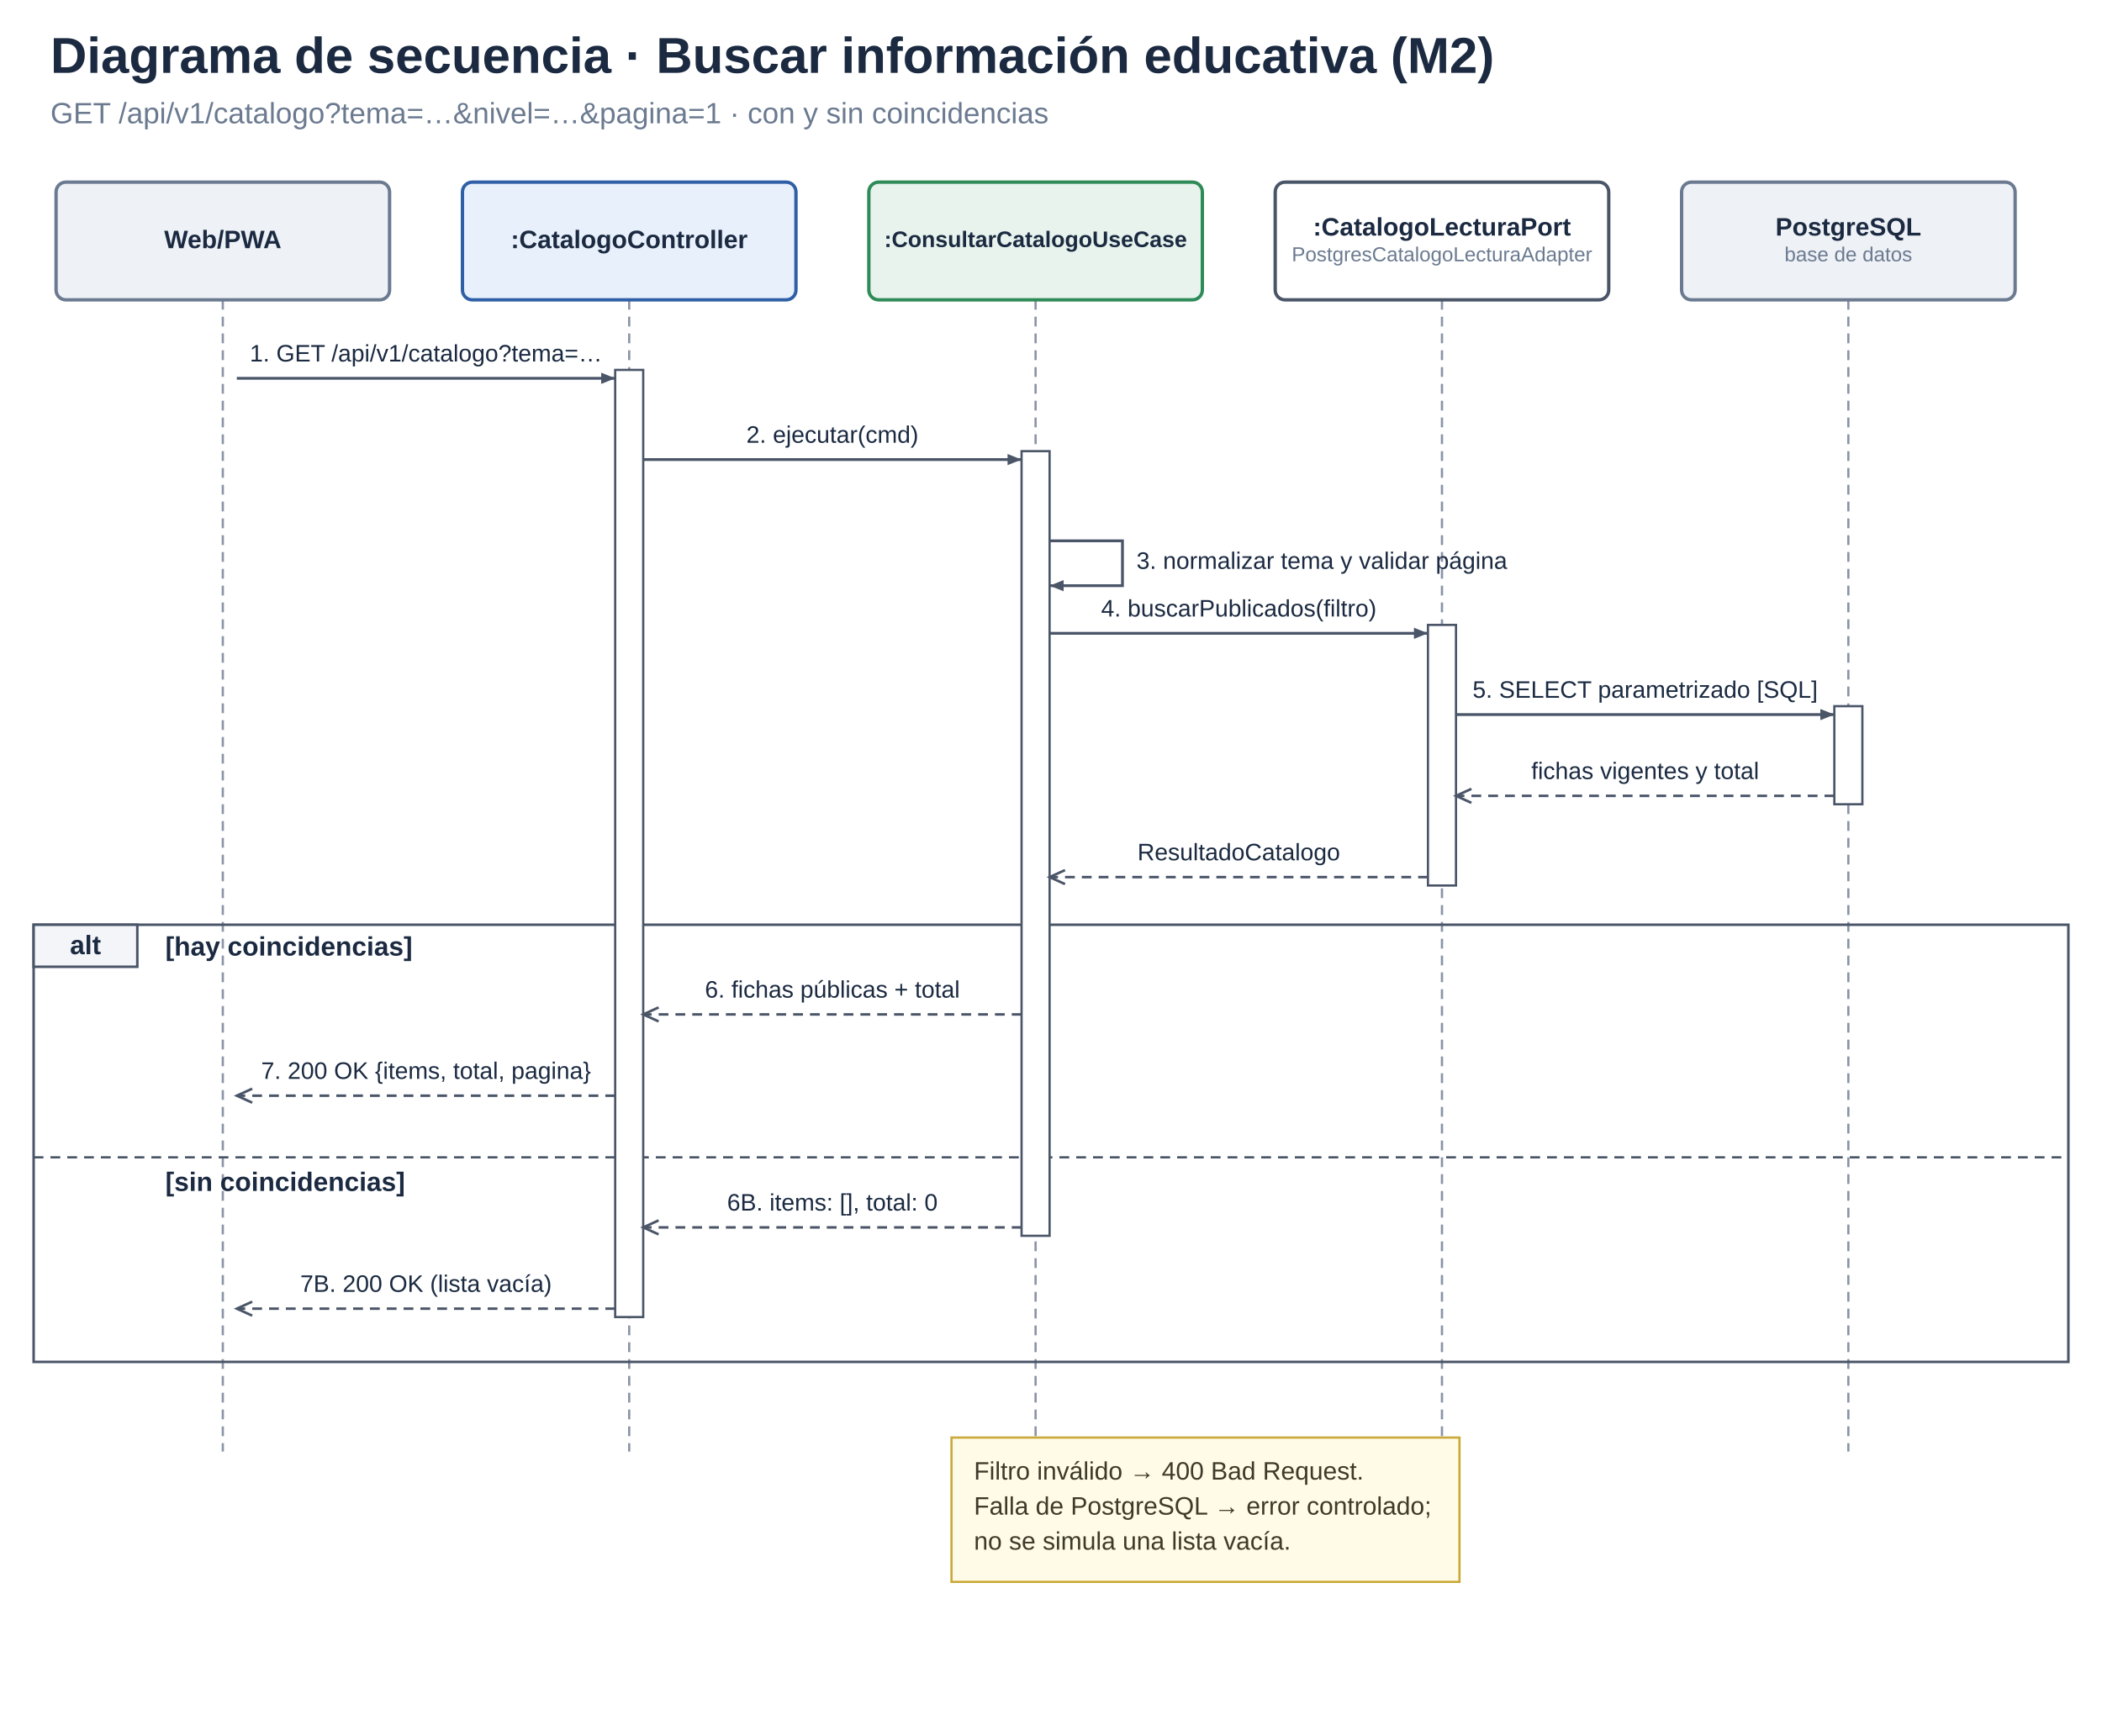
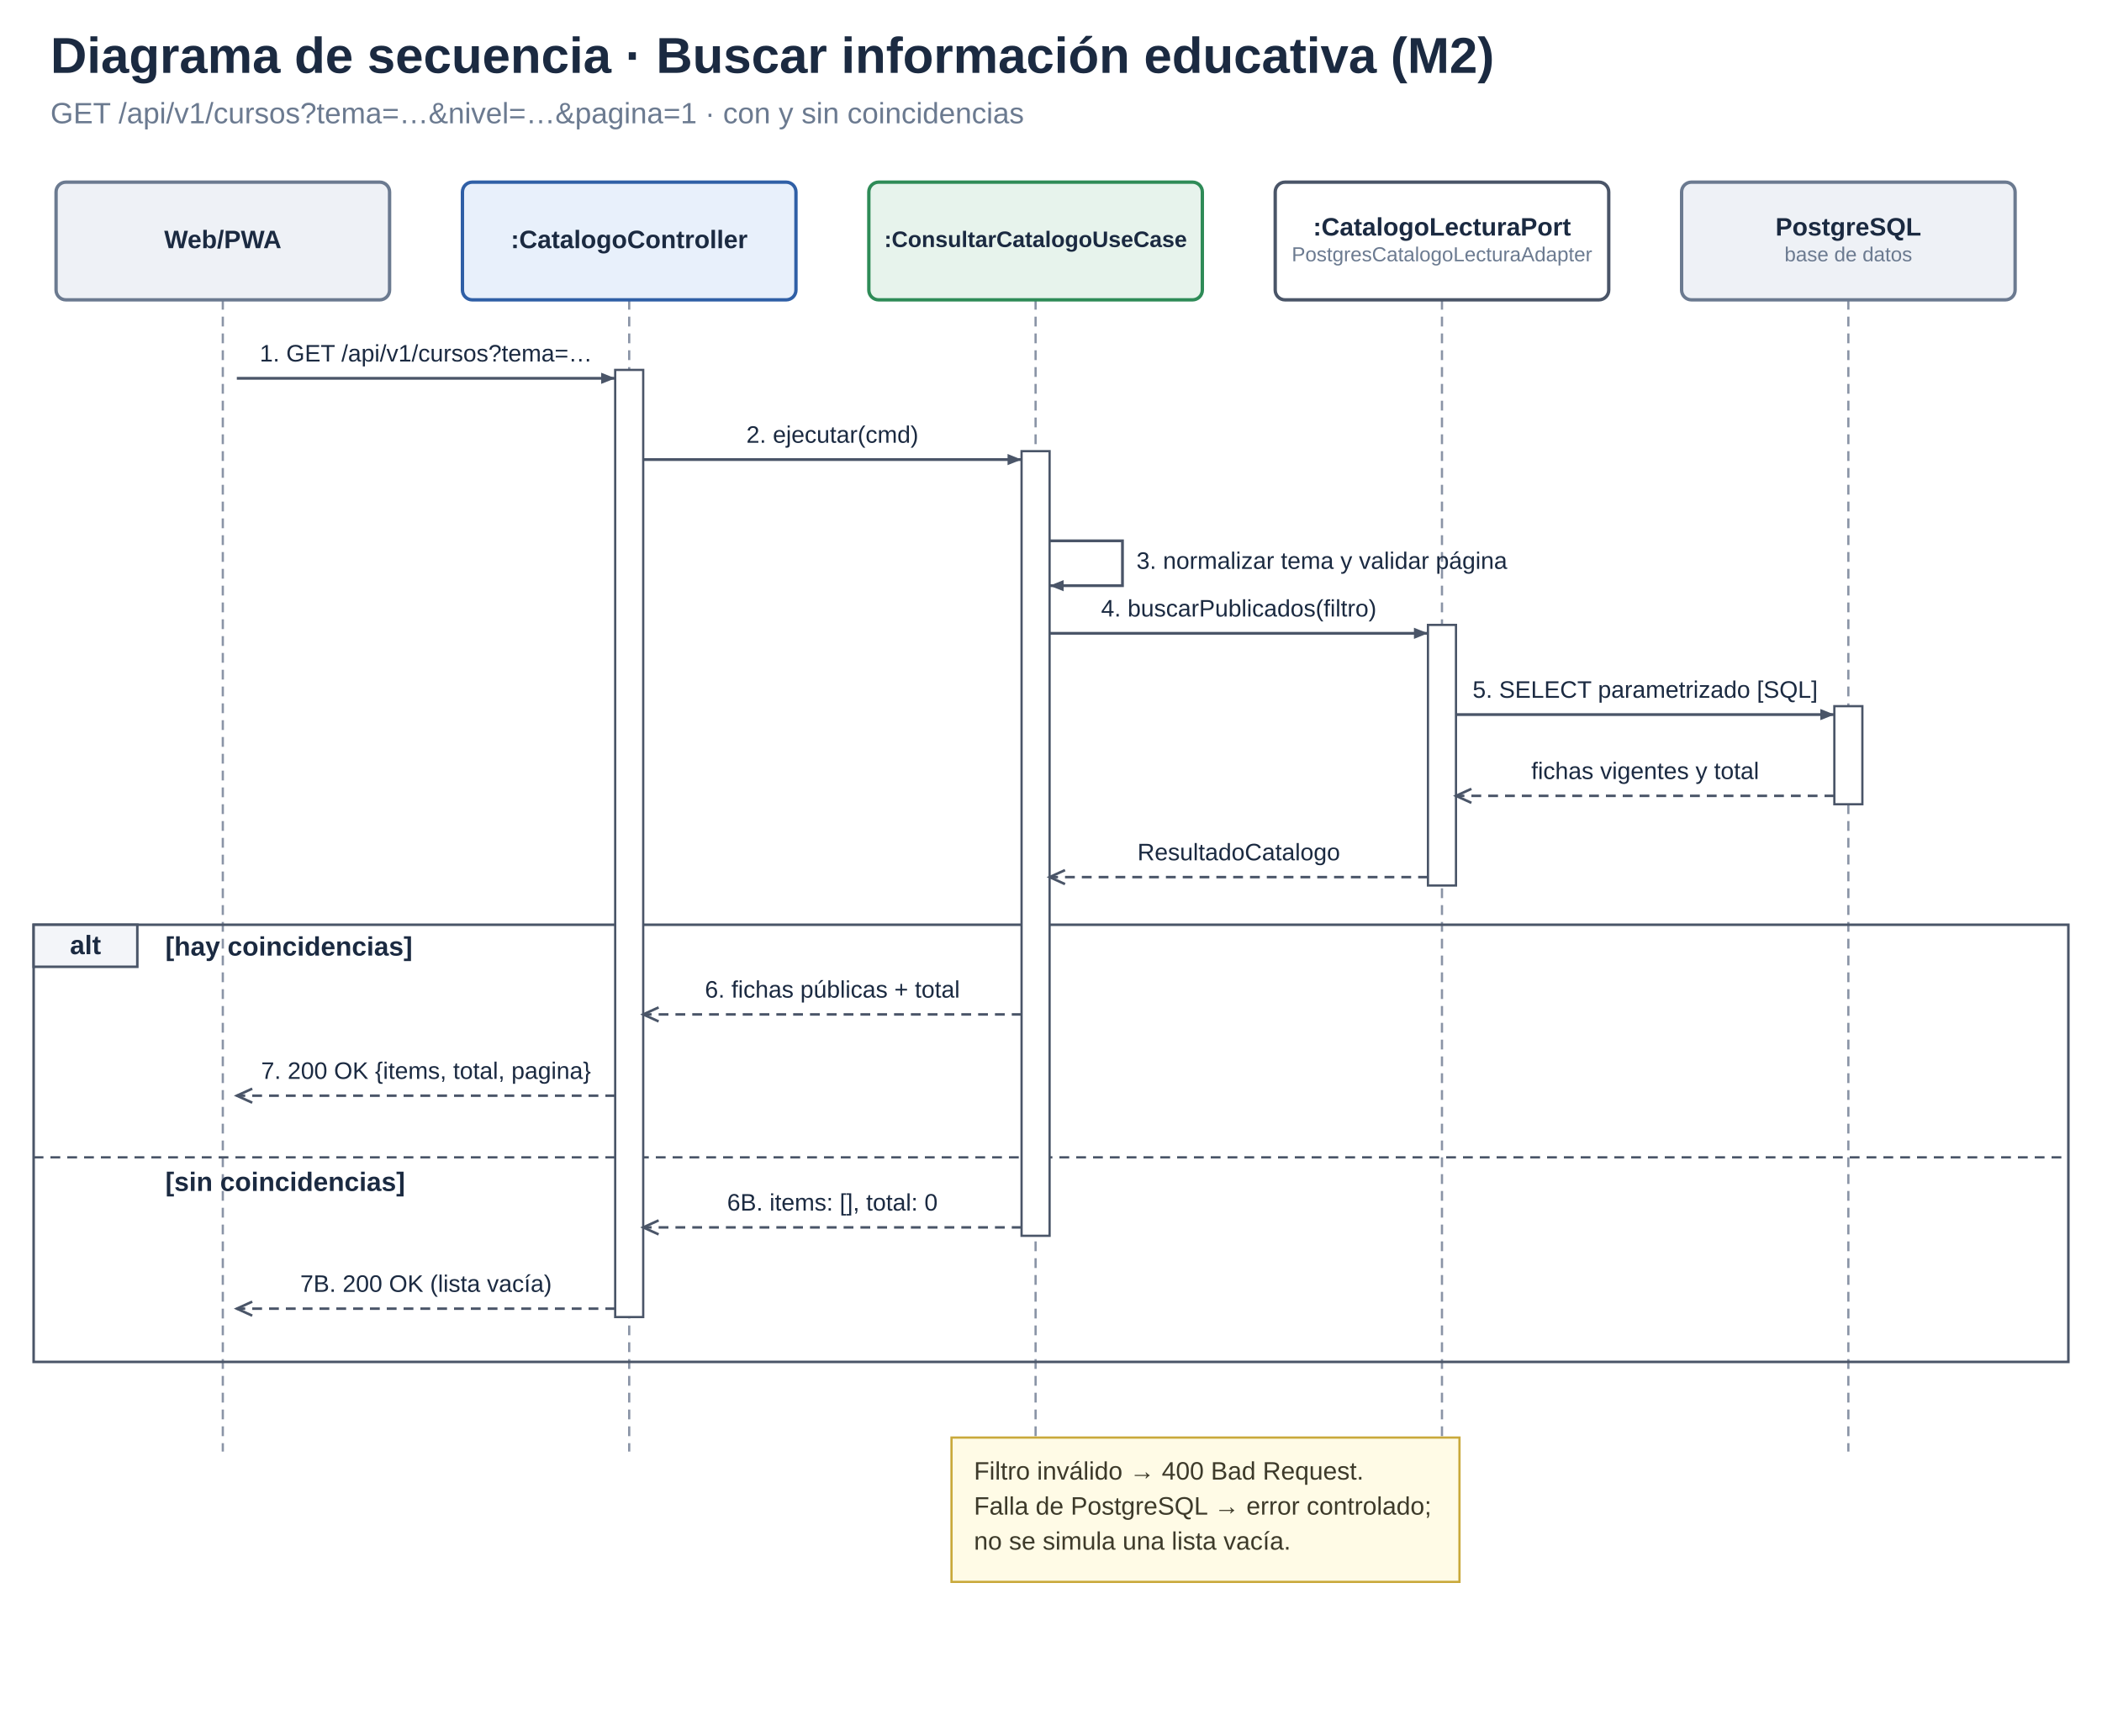
<svg xmlns="http://www.w3.org/2000/svg" viewBox="0 0 1500 1239" width="1500" height="1239">
  <defs>
    <marker id="a4A5568" markerWidth="10" markerHeight="8" refX="10" refY="4" orient="auto-start-reverse" markerUnits="userSpaceOnUse">
      <path d="M0,0 L10,4 L0,8 z" fill="#4A5568" />
    </marker>
    <marker id="o4A5568" markerWidth="14" markerHeight="12" refX="12" refY="6" orient="auto-start-reverse" markerUnits="userSpaceOnUse">
      <path d="M1,1 L12,6 L1,11" fill="none" stroke="#4A5568" stroke-width="1.8" />
    </marker>
    <marker id="h4A5568" markerWidth="18" markerHeight="14" refX="16" refY="7" orient="auto-start-reverse" markerUnits="userSpaceOnUse">
      <path d="M1,1 L16,7 L1,13 z" fill="#FFFFFF" stroke="#4A5568" stroke-width="1.8" />
    </marker>
    <marker id="a8A94A6" markerWidth="10" markerHeight="8" refX="10" refY="4" orient="auto-start-reverse" markerUnits="userSpaceOnUse">
      <path d="M0,0 L10,4 L0,8 z" fill="#8A94A6" />
    </marker>
    <marker id="o8A94A6" markerWidth="14" markerHeight="12" refX="12" refY="6" orient="auto-start-reverse" markerUnits="userSpaceOnUse">
      <path d="M1,1 L12,6 L1,11" fill="none" stroke="#8A94A6" stroke-width="1.8" />
    </marker>
    <marker id="h8A94A6" markerWidth="18" markerHeight="14" refX="16" refY="7" orient="auto-start-reverse" markerUnits="userSpaceOnUse">
      <path d="M1,1 L16,7 L1,13 z" fill="#FFFFFF" stroke="#8A94A6" stroke-width="1.8" />
    </marker>
  </defs>
  <rect width="1500" height="1239" fill="#ffffff" />
  <text x="36" y="52" text-anchor="start" font-family="Arial, Helvetica, 'Liberation Sans', sans-serif" font-size="36" font-weight="700" font-style="normal" fill="#1B2A41">Diagrama de secuencia · Buscar información educativa (M2)</text>
-   <text x="36" y="88" text-anchor="start" font-family="Arial, Helvetica, 'Liberation Sans', sans-serif" font-size="21" font-weight="400" font-style="normal" fill="#6B7A90">GET /api/v1/catalogo?tema=…&amp;nivel=…&amp;pagina=1 · con y sin coincidencias</text>
+   <text x="36" y="88" text-anchor="start" font-family="Arial, Helvetica, 'Liberation Sans', sans-serif" font-size="21" font-weight="400" font-style="normal" fill="#6B7A90">GET /api/v1/cursos?tema=…&amp;nivel=…&amp;pagina=1 · con y sin coincidencias</text>
  <polyline points="159.0,214 159.0,1036" fill="none" stroke="#8A94A6" stroke-width="1.6" stroke-dasharray="7 5" />
  <polyline points="449.0,214 449.0,1036" fill="none" stroke="#8A94A6" stroke-width="1.6" stroke-dasharray="7 5" />
  <polyline points="739.0,214 739.0,1036" fill="none" stroke="#8A94A6" stroke-width="1.6" stroke-dasharray="7 5" />
  <polyline points="1029.0,214 1029.0,1036" fill="none" stroke="#8A94A6" stroke-width="1.6" stroke-dasharray="7 5" />
  <polyline points="1319.0,214 1319.0,1036" fill="none" stroke="#8A94A6" stroke-width="1.6" stroke-dasharray="7 5" />
  <rect x="24" y="660" width="1452" height="312" rx="0" fill="none" stroke="#4A5568" stroke-width="1.8" />
  <rect x="24" y="660" width="74" height="30" rx="0" fill="#F3F5F9" stroke="#4A5568" stroke-width="1.8" />
  <text x="61" y="681" text-anchor="middle" font-family="Arial, Helvetica, 'Liberation Sans', sans-serif" font-size="19" font-weight="700" font-style="normal" fill="#1B2A41">alt</text>
  <text x="118" y="682" text-anchor="start" font-family="Arial, Helvetica, 'Liberation Sans', sans-serif" font-size="19" font-weight="700" font-style="normal" fill="#1B2A41">[hay coincidencias]</text>
  <polyline points="24,826 1476,826" fill="none" stroke="#4A5568" stroke-width="1.6" stroke-dasharray="7 5" />
  <text x="118" y="850" text-anchor="start" font-family="Arial, Helvetica, 'Liberation Sans', sans-serif" font-size="19" font-weight="700" font-style="normal" fill="#1B2A41">[sin coincidencias]</text>
  <rect x="439.0" y="264" width="20" height="676" rx="0" fill="#FFFFFF" stroke="#4A5568" stroke-width="1.6" />
  <rect x="729.0" y="322" width="20" height="560" rx="0" fill="#FFFFFF" stroke="#4A5568" stroke-width="1.6" />
  <rect x="1019.0" y="446" width="20" height="186" rx="0" fill="#FFFFFF" stroke="#4A5568" stroke-width="1.6" />
  <rect x="1309.0" y="504" width="20" height="70" rx="0" fill="#FFFFFF" stroke="#4A5568" stroke-width="1.6" />
  <polyline points="169.0,270 439.0,270" fill="none" stroke="#4A5568" stroke-width="2.0" marker-end="url(#a4A5568)" />
  <rect x="172.238" y="241" width="263.525" height="22" rx="0" fill="#FFFFFF" stroke="none" stroke-width="0" />
-   <text x="304.0" y="258" text-anchor="middle" font-family="Arial, Helvetica, 'Liberation Sans', sans-serif" font-size="17" font-weight="400" font-style="normal" fill="#1B2A41">1. GET /api/v1/catalogo?tema=…</text>
+   <text x="304.0" y="258" text-anchor="middle" font-family="Arial, Helvetica, 'Liberation Sans', sans-serif" font-size="17" font-weight="400" font-style="normal" fill="#1B2A41">1. GET /api/v1/cursos?tema=…</text>
  <polyline points="459.0,328 729.0,328" fill="none" stroke="#4A5568" stroke-width="2.0" marker-end="url(#a4A5568)" />
  <rect x="526.591" y="299" width="134.819" height="22" rx="0" fill="#FFFFFF" stroke="none" stroke-width="0" />
  <text x="594.0" y="316" text-anchor="middle" font-family="Arial, Helvetica, 'Liberation Sans', sans-serif" font-size="17" font-weight="400" font-style="normal" fill="#1B2A41">2. ejecutar(cmd)</text>
  <polyline points="749.0,452 1019.0,452" fill="none" stroke="#4A5568" stroke-width="2.0" marker-end="url(#a4A5568)" />
  <rect x="779.735" y="423" width="208.53" height="22" rx="0" fill="#FFFFFF" stroke="none" stroke-width="0" />
  <text x="884.0" y="440" text-anchor="middle" font-family="Arial, Helvetica, 'Liberation Sans', sans-serif" font-size="17" font-weight="400" font-style="normal" fill="#1B2A41">4. buscarPublicados(filtro)</text>
  <polyline points="1039.0,510 1309.0,510" fill="none" stroke="#4A5568" stroke-width="2.0" marker-end="url(#a4A5568)" />
  <rect x="1044.848" y="481" width="258.303" height="22" rx="0" fill="#FFFFFF" stroke="none" stroke-width="0" />
  <text x="1174.0" y="498" text-anchor="middle" font-family="Arial, Helvetica, 'Liberation Sans', sans-serif" font-size="17" font-weight="400" font-style="normal" fill="#1B2A41">5. SELECT parametrizado [SQL]</text>
  <polyline points="1309.0,568 1039.0,568" fill="none" stroke="#4A5568" stroke-width="1.8" stroke-dasharray="7 5" marker-end="url(#o4A5568)" />
  <rect x="1086.734" y="539" width="174.531" height="22" rx="0" fill="#FFFFFF" stroke="none" stroke-width="0" />
  <text x="1174.0" y="556" text-anchor="middle" font-family="Arial, Helvetica, 'Liberation Sans', sans-serif" font-size="17" font-weight="400" font-style="normal" fill="#1B2A41">fichas vigentes y total</text>
  <polyline points="1019.0,626 749.0,626" fill="none" stroke="#4A5568" stroke-width="1.8" stroke-dasharray="7 5" marker-end="url(#o4A5568)" />
  <rect x="805.7" y="597" width="156.6" height="22" rx="0" fill="#FFFFFF" stroke="none" stroke-width="0" />
  <text x="884.0" y="614" text-anchor="middle" font-family="Arial, Helvetica, 'Liberation Sans', sans-serif" font-size="17" font-weight="400" font-style="normal" fill="#1B2A41">ResultadoCatalogo</text>
  <polyline points="729.0,724 459.0,724" fill="none" stroke="#4A5568" stroke-width="1.8" stroke-dasharray="7 5" marker-end="url(#o4A5568)" />
  <rect x="497.043" y="695" width="193.914" height="22" rx="0" fill="#FFFFFF" stroke="none" stroke-width="0" />
  <text x="594.0" y="712" text-anchor="middle" font-family="Arial, Helvetica, 'Liberation Sans', sans-serif" font-size="17" font-weight="400" font-style="normal" fill="#1B2A41">6. fichas públicas + total</text>
  <polyline points="439.0,782 169.0,782" fill="none" stroke="#4A5568" stroke-width="1.8" stroke-dasharray="7 5" marker-end="url(#o4A5568)" />
  <rect x="180.338" y="753" width="247.323" height="22" rx="0" fill="#FFFFFF" stroke="none" stroke-width="0" />
  <text x="304.0" y="770" text-anchor="middle" font-family="Arial, Helvetica, 'Liberation Sans', sans-serif" font-size="17" font-weight="400" font-style="normal" fill="#1B2A41">7. 200 OK {items, total, pagina}</text>
  <polyline points="729.0,876 459.0,876" fill="none" stroke="#4A5568" stroke-width="1.8" stroke-dasharray="7 5" marker-end="url(#o4A5568)" />
  <rect x="512.884" y="847" width="162.231" height="22" rx="0" fill="#FFFFFF" stroke="none" stroke-width="0" />
  <text x="594.0" y="864" text-anchor="middle" font-family="Arial, Helvetica, 'Liberation Sans', sans-serif" font-size="17" font-weight="400" font-style="normal" fill="#1B2A41">6B. items: [], total: 0</text>
  <polyline points="439.0,934 169.0,934" fill="none" stroke="#4A5568" stroke-width="1.8" stroke-dasharray="7 5" marker-end="url(#o4A5568)" />
  <rect x="208.238" y="905" width="191.523" height="22" rx="0" fill="#FFFFFF" stroke="none" stroke-width="0" />
  <text x="304.0" y="922" text-anchor="middle" font-family="Arial, Helvetica, 'Liberation Sans', sans-serif" font-size="17" font-weight="400" font-style="normal" fill="#1B2A41">7B. 200 OK (lista vacía)</text>
  <polyline points="749.0,386 801.0,386 801.0,418 749.0,418" fill="none" stroke="#4A5568" stroke-width="2.0" marker-end="url(#a4A5568)" />
  <text x="811.0" y="406" text-anchor="start" font-family="Arial, Helvetica, 'Liberation Sans', sans-serif" font-size="17" font-weight="400" font-style="normal" fill="#1B2A41">3. normalizar tema y validar página</text>
  <rect x="679.0" y="1026" width="362.494" height="103" rx="0" fill="#FFFBE6" stroke="#C9A93B" stroke-width="1.6" />
  <text x="695.0" y="1056" text-anchor="start" font-family="Arial, Helvetica, 'Liberation Sans', sans-serif" font-size="18" font-weight="400" font-style="normal" fill="#3D3A2A">Filtro inválido → 400 Bad Request.</text>
  <text x="695.0" y="1081" text-anchor="start" font-family="Arial, Helvetica, 'Liberation Sans', sans-serif" font-size="18" font-weight="400" font-style="normal" fill="#3D3A2A">Falla de PostgreSQL → error controlado;</text>
  <text x="695.0" y="1106" text-anchor="start" font-family="Arial, Helvetica, 'Liberation Sans', sans-serif" font-size="18" font-weight="400" font-style="normal" fill="#3D3A2A">no se simula una lista vacía.</text>
  <rect x="40.0" y="130" width="238" height="84" rx="7" fill="#EEF1F6" stroke="#6B7A90" stroke-width="2.4" />
  <text x="159.0" y="177.1" text-anchor="middle" font-family="Arial, Helvetica, 'Liberation Sans', sans-serif" font-size="18" font-weight="700" font-style="normal" fill="#1B2A41">Web/PWA</text>
  <rect x="330.0" y="130" width="238" height="84" rx="7" fill="#E8F0FB" stroke="#2F5FA6" stroke-width="2.4" />
  <text x="449.0" y="177.1" text-anchor="middle" font-family="Arial, Helvetica, 'Liberation Sans', sans-serif" font-size="18" font-weight="700" font-style="normal" fill="#1B2A41">:CatalogoController</text>
  <rect x="620.0" y="130" width="238" height="84" rx="7" fill="#E7F3EC" stroke="#2E8B57" stroke-width="2.4" />
  <text x="739.0" y="176.3" text-anchor="middle" font-family="Arial, Helvetica, 'Liberation Sans', sans-serif" font-size="16.0" font-weight="700" font-style="normal" fill="#1B2A41">:ConsultarCatalogoUseCase</text>
  <rect x="910.0" y="130" width="238" height="84" rx="7" fill="#FFFFFF" stroke="#4A5568" stroke-width="2.4" />
  <text x="1029.0" y="168.1" text-anchor="middle" font-family="Arial, Helvetica, 'Liberation Sans', sans-serif" font-size="18" font-weight="700" font-style="normal" fill="#1B2A41">:CatalogoLecturaPort</text>
  <text x="1029.0" y="186.5" text-anchor="middle" font-family="Arial, Helvetica, 'Liberation Sans', sans-serif" font-size="14.5" font-weight="400" font-style="normal" fill="#6B7A90">PostgresCatalogoLecturaAdapter</text>
  <rect x="1200.0" y="130" width="238" height="84" rx="7" fill="#EEF1F6" stroke="#6B7A90" stroke-width="2.4" />
  <text x="1319.0" y="168.1" text-anchor="middle" font-family="Arial, Helvetica, 'Liberation Sans', sans-serif" font-size="18" font-weight="700" font-style="normal" fill="#1B2A41">PostgreSQL</text>
  <text x="1319.0" y="186.5" text-anchor="middle" font-family="Arial, Helvetica, 'Liberation Sans', sans-serif" font-size="14.5" font-weight="400" font-style="normal" fill="#6B7A90">base de datos</text>
</svg>
